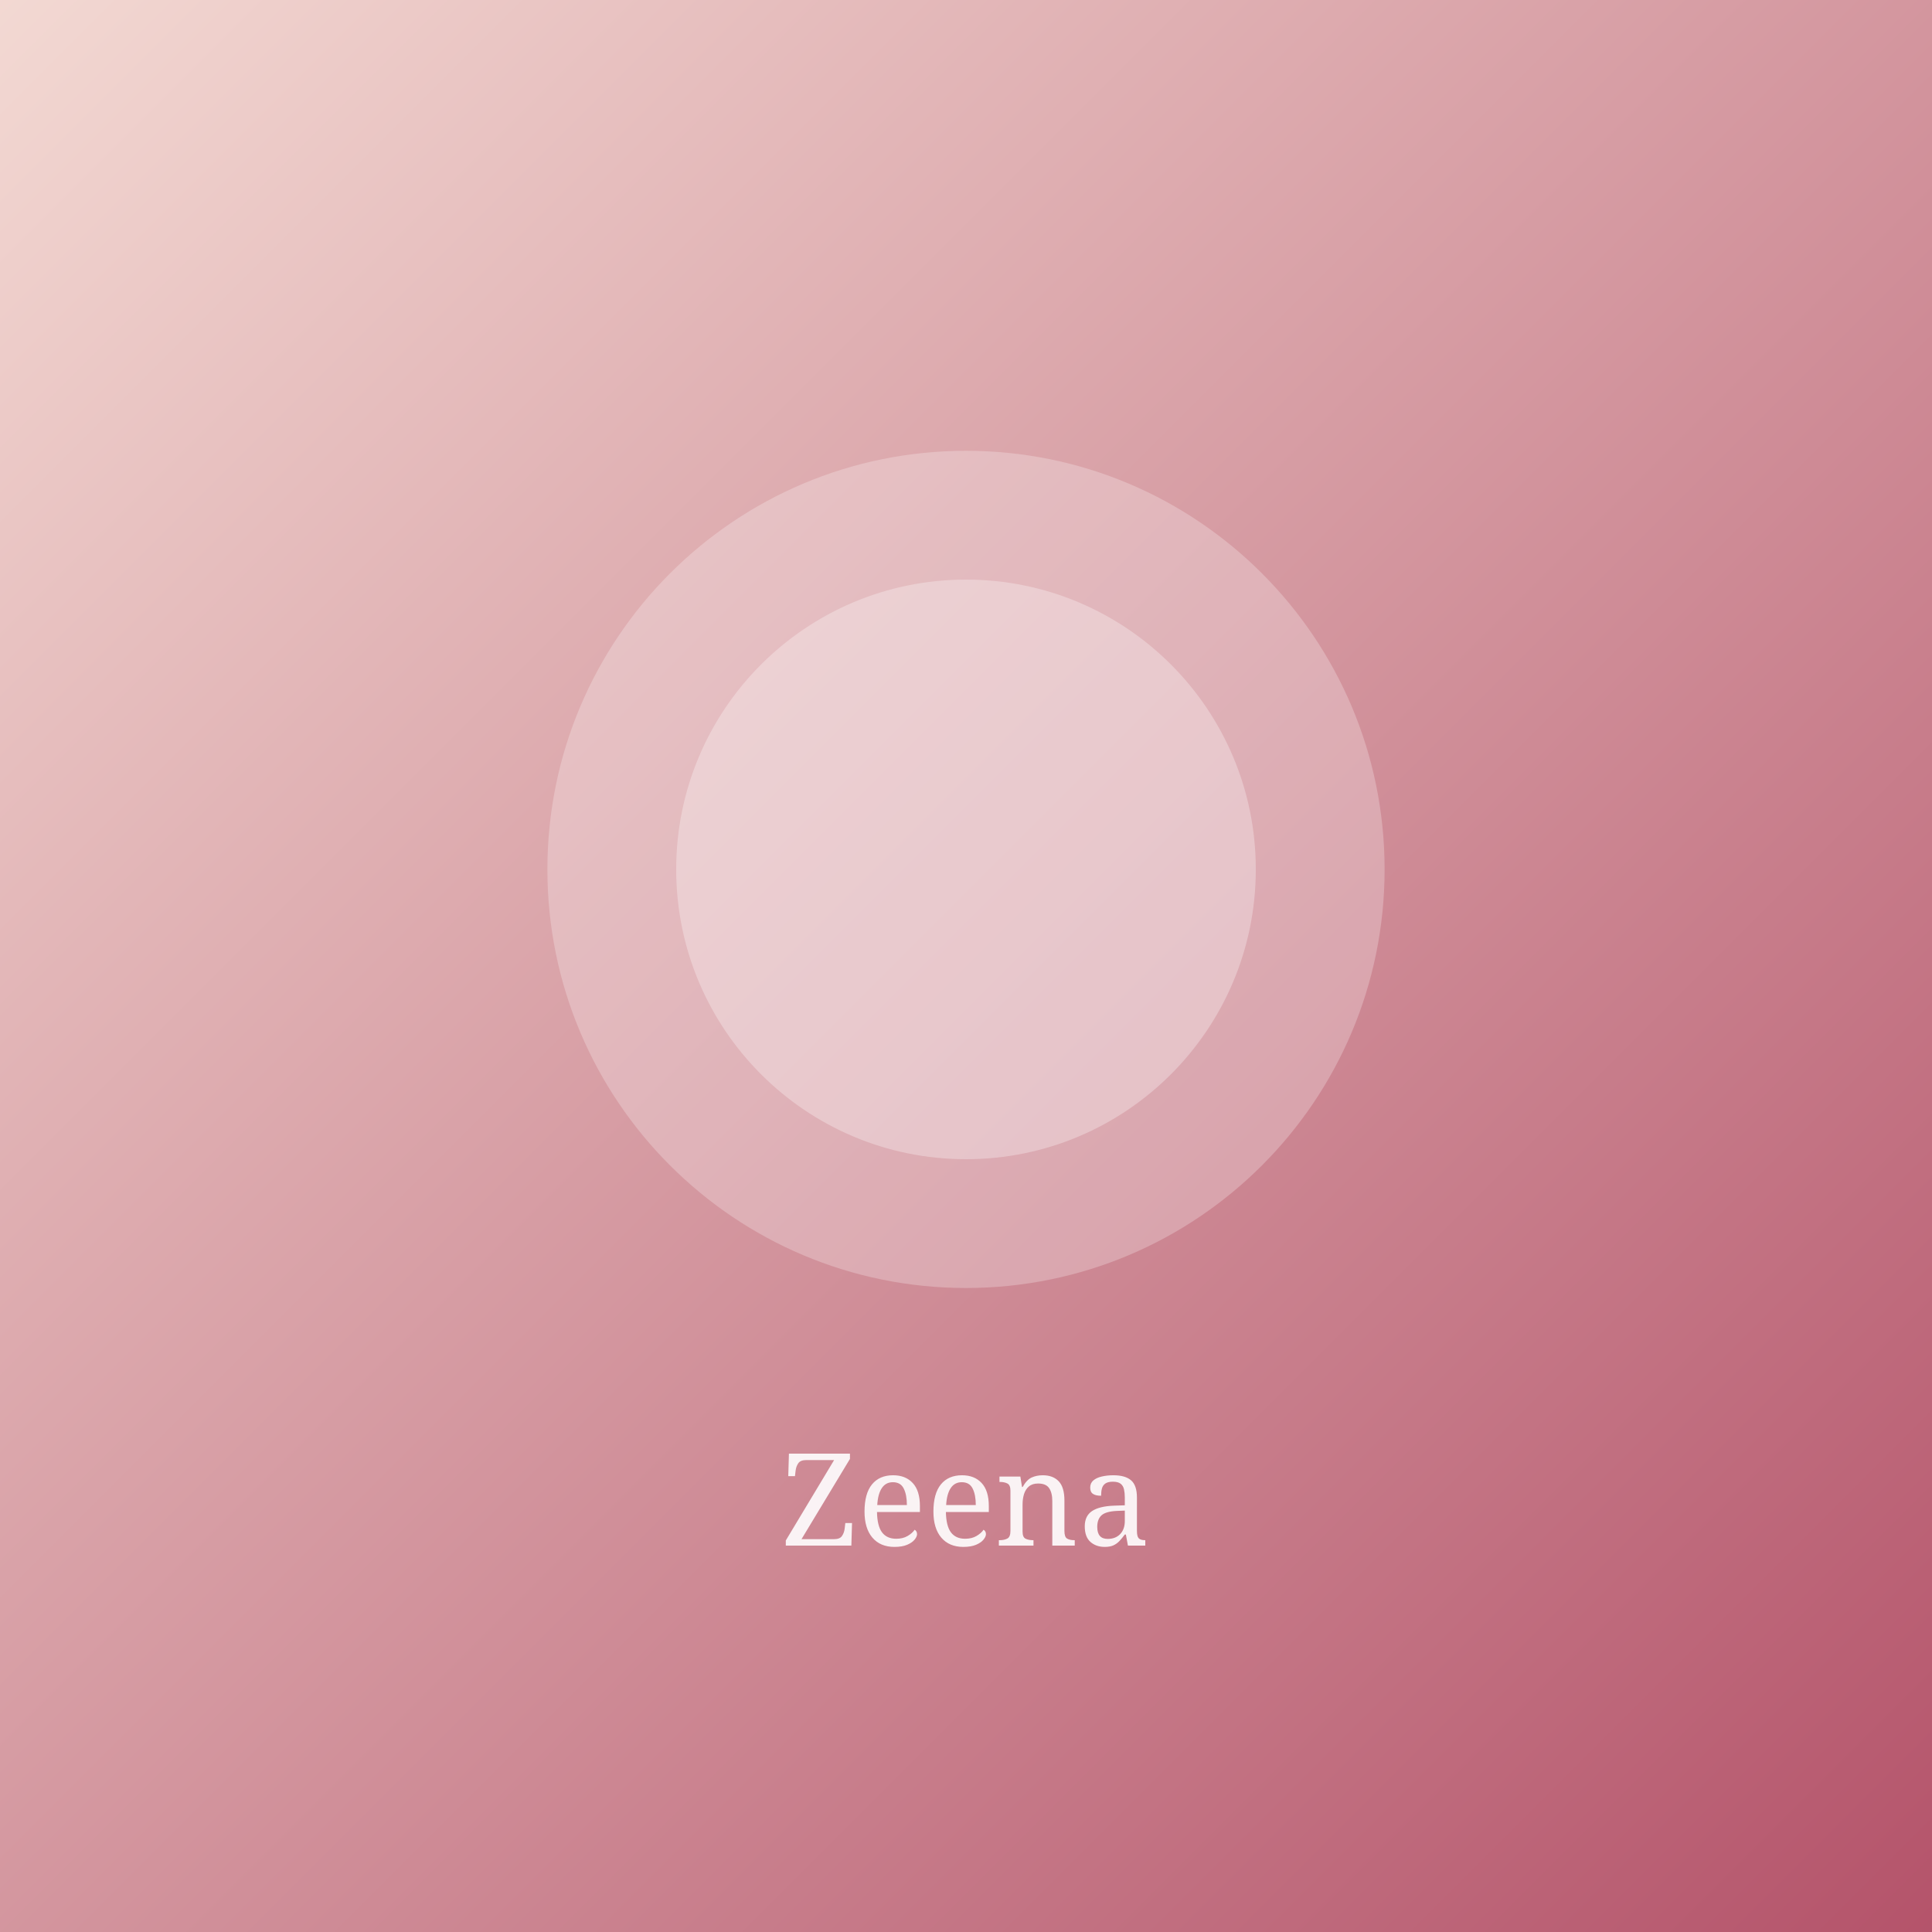
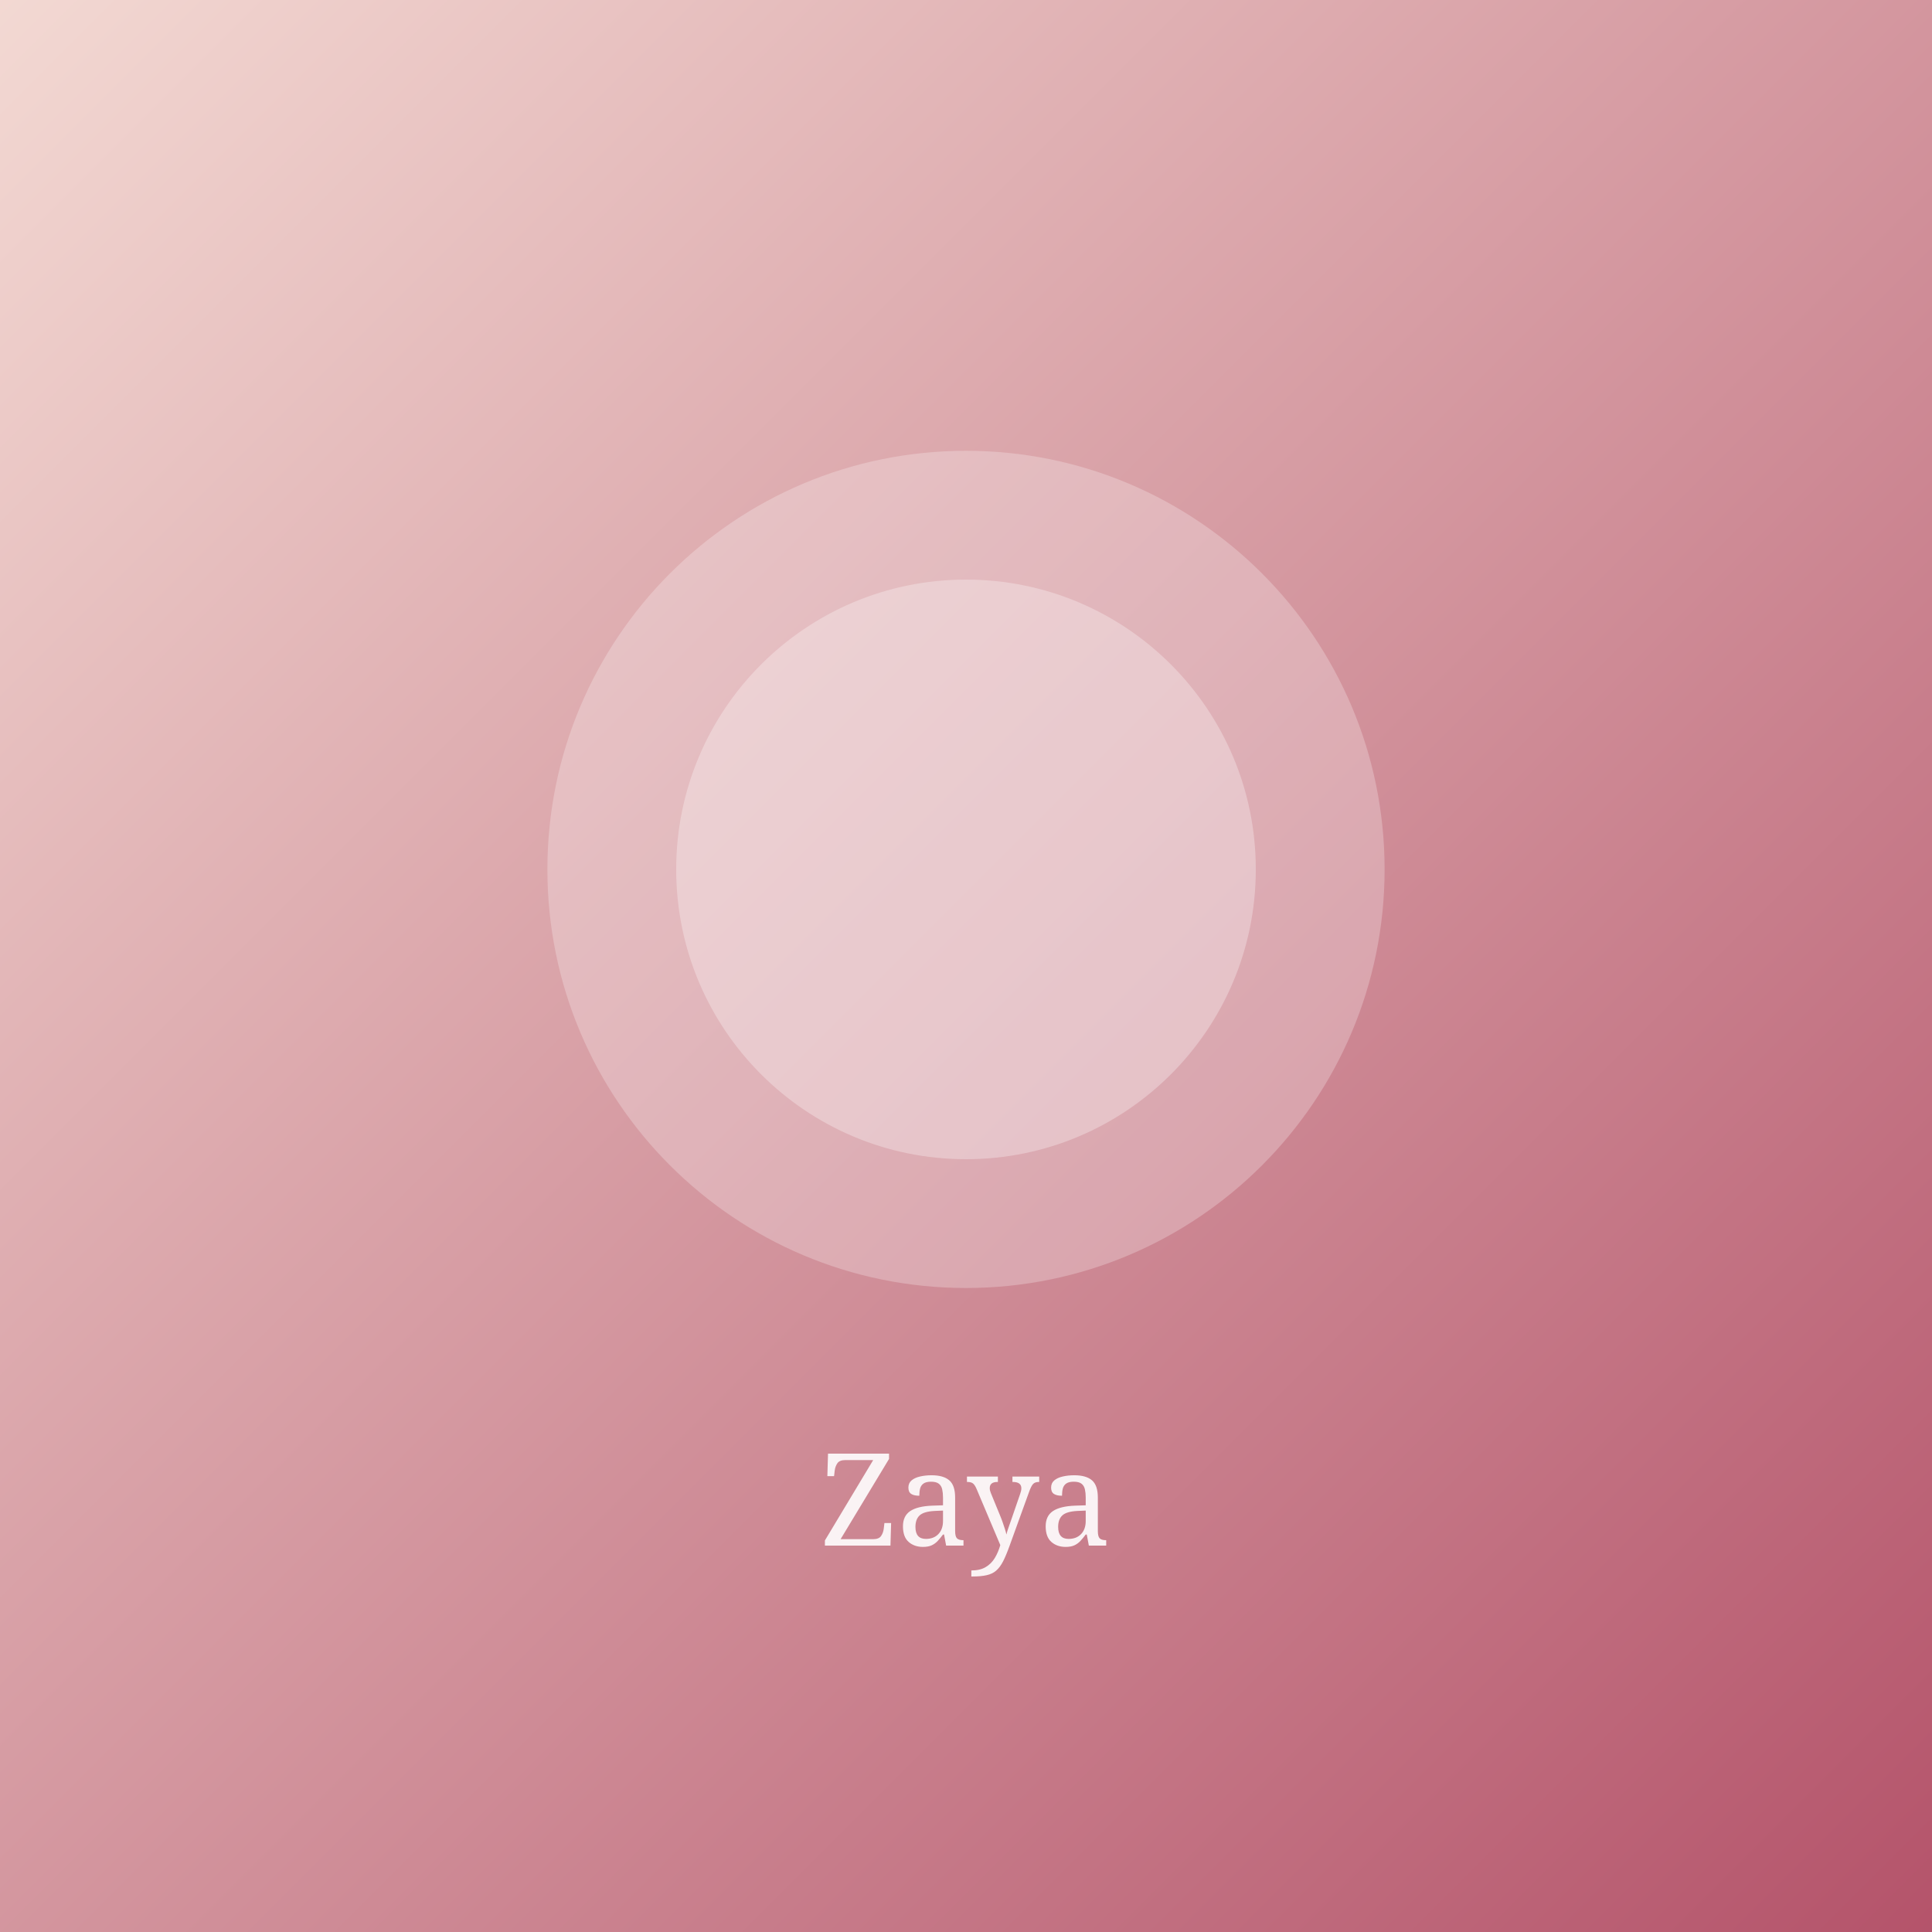
<svg xmlns="http://www.w3.org/2000/svg" viewBox="0 0 600 600">
  <defs>
    <linearGradient id="g" x1="0" y1="0" x2="1" y2="1">
      <stop offset="0" stop-color="#f3d9d3" />
      <stop offset="1" stop-color="#b4536a" />
    </linearGradient>
  </defs>
  <rect width="600" height="600" fill="url(#g)" />
  <circle cx="300" cy="270" r="130" fill="#ffffff" opacity="0.25" />
  <circle cx="300" cy="270" r="90" fill="#ffffff" opacity="0.3" />
-   <text x="300" y="480" font-family="Georgia, serif" font-size="40" fill="#ffffff" text-anchor="middle" opacity="0.9">Zeena</text>
+   <text x="300" y="480" font-family="Georgia, serif" font-size="40" fill="#ffffff" text-anchor="middle" opacity="0.9">Zaya</text>
</svg>
